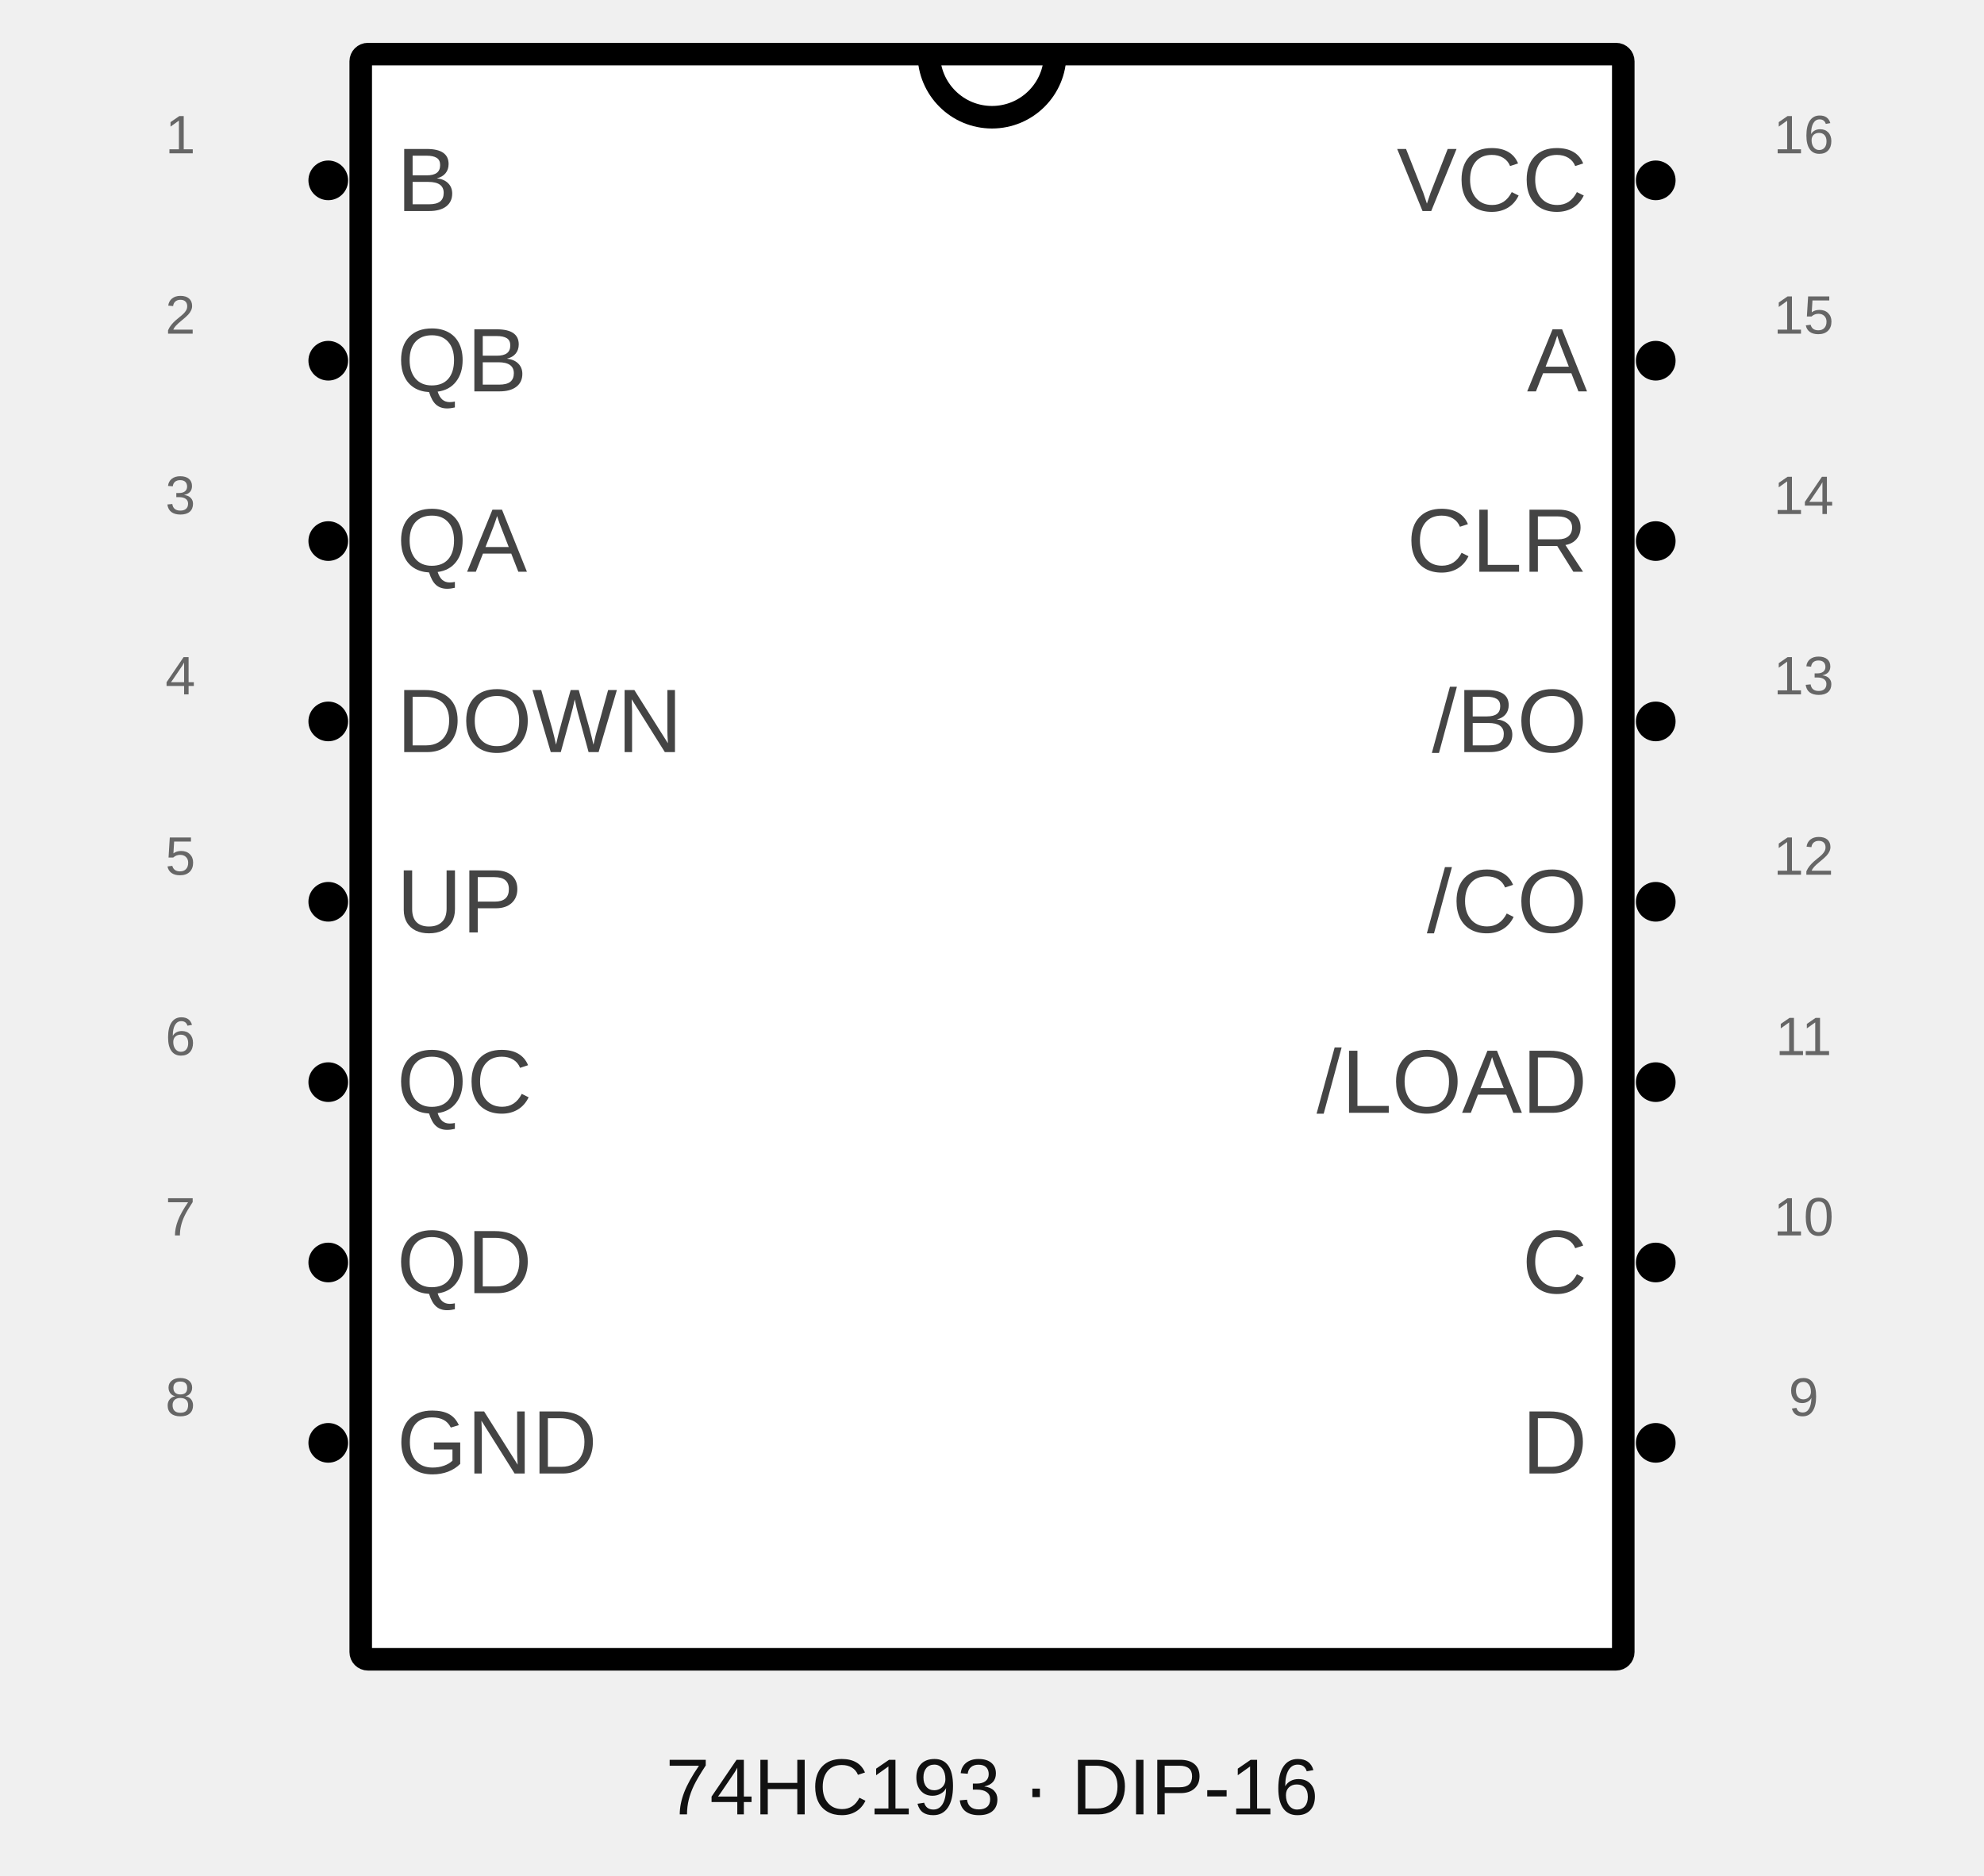
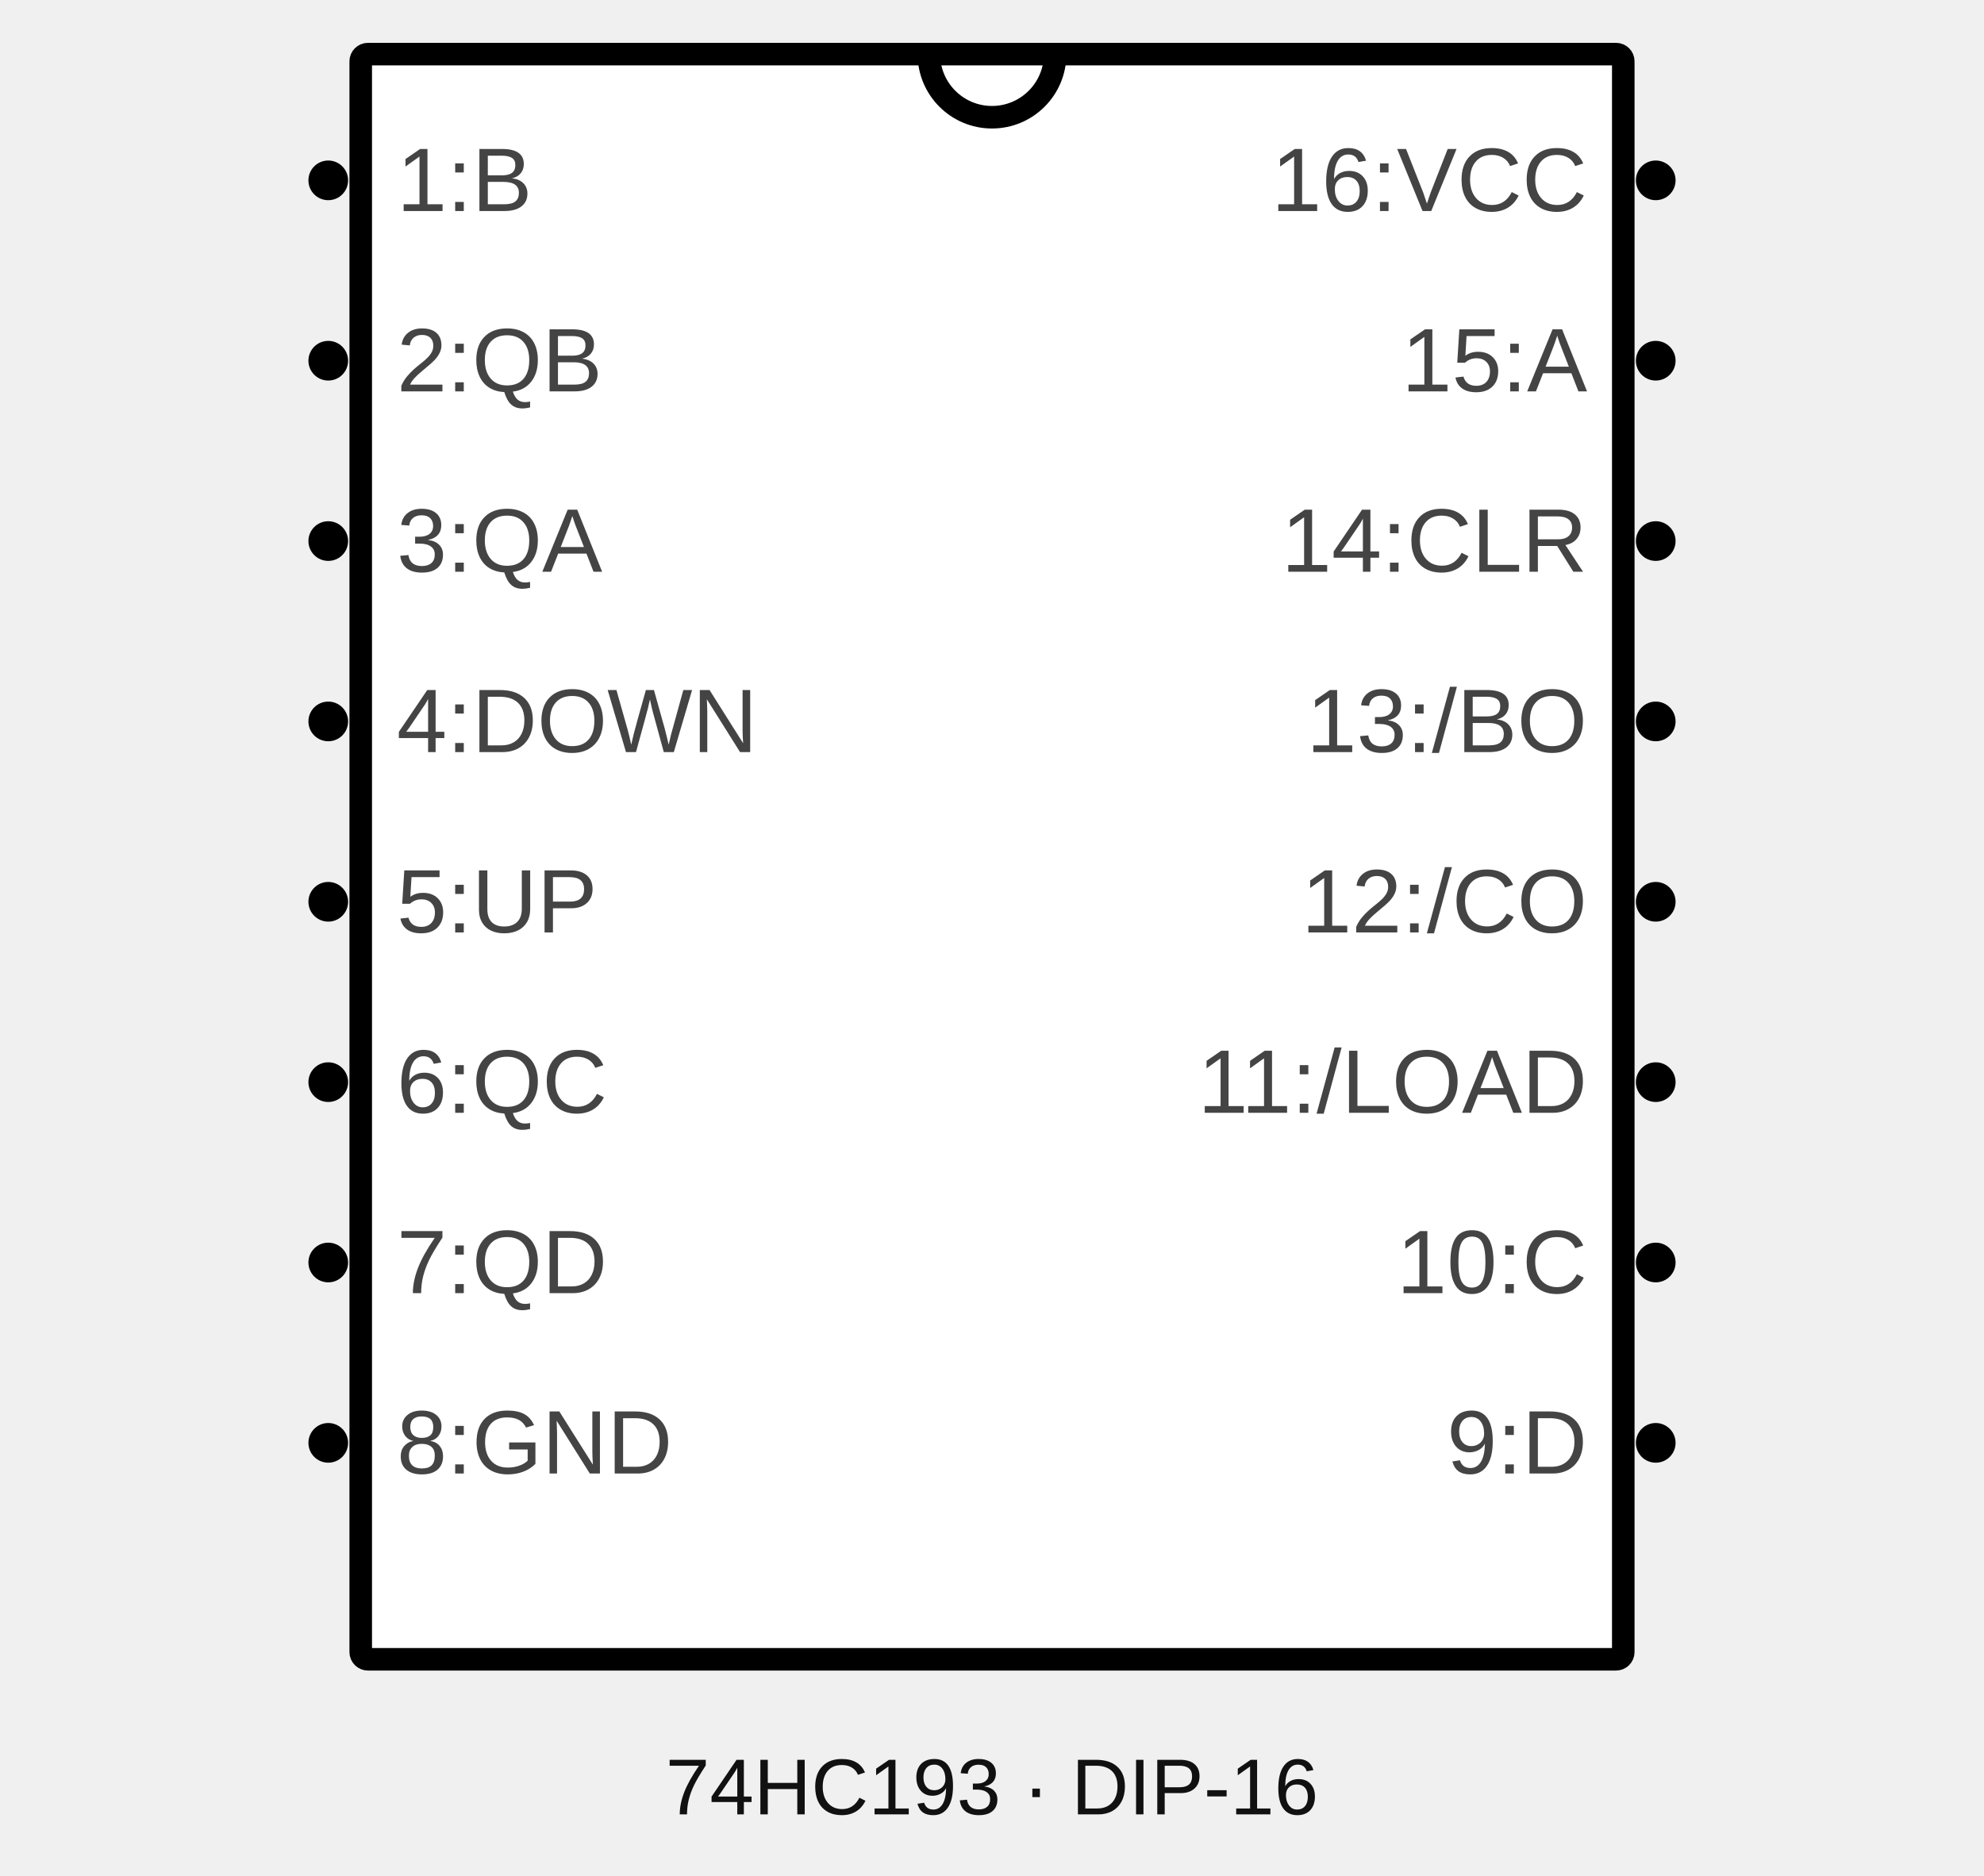
<svg xmlns="http://www.w3.org/2000/svg" viewBox="0 0 1100 1040" role="img" aria-labelledby="title desc">
  <style>.body{fill:#fff;stroke:#000;stroke-width:12.5}.lead{stroke:#787878;stroke-width:9.72;stroke-linecap:round}.node{fill:#000}.pin{fill:none;stroke:none}.name{font:50px "Droid Sans",Arial,sans-serif;fill:#444}.number{font:30px "Droid Sans",Arial,sans-serif;fill:#666}.title{font:44px "Droid Sans",Arial,sans-serif;fill:#111}</style>
  <text class="title" x="550" y="1006" text-anchor="middle">74HC193 · DIP-16</text>
  <rect class="body" x="200" y="30" width="700" height="890" rx="4" />
  <path d="M515.0 30a35 35 0 0 0 70 0" fill="none" stroke="#000" stroke-width="12.5" />
-   <circle class="node" cx="182" cy="100" r="11" />
+   <circle class="node" id="connector0node" data-pin-number="1" data-pin-name="B" data-direction="input" data-component-selector="@1" cx="182" cy="100" r="11" />
  <rect class="pin" id="connector0pin" data-pin-number="1" data-pin-name="B" data-direction="input" x="5" y="95" width="195" height="10" />
-   <text class="name" x="220" y="117" text-anchor="start">B</text>
-   <text class="number" x="100" y="85" text-anchor="middle">1</text>
-   <circle class="node" cx="182" cy="200" r="11" />
+   <text class="name" x="220" y="117" text-anchor="start">1:B</text>
+   <circle class="node" id="connector1node" data-pin-number="2" data-pin-name="QB" data-direction="output" data-component-selector="@2" cx="182" cy="200" r="11" />
  <rect class="pin" id="connector1pin" data-pin-number="2" data-pin-name="QB" data-direction="output" x="5" y="195" width="195" height="10" />
-   <text class="name" x="220" y="217" text-anchor="start">QB</text>
-   <text class="number" x="100" y="185" text-anchor="middle">2</text>
-   <circle class="node" cx="182" cy="300" r="11" />
+   <text class="name" x="220" y="217" text-anchor="start">2:QB</text>
+   <circle class="node" id="connector2node" data-pin-number="3" data-pin-name="QA" data-direction="output" data-component-selector="@3" cx="182" cy="300" r="11" />
  <rect class="pin" id="connector2pin" data-pin-number="3" data-pin-name="QA" data-direction="output" x="5" y="295" width="195" height="10" />
-   <text class="name" x="220" y="317" text-anchor="start">QA</text>
-   <text class="number" x="100" y="285" text-anchor="middle">3</text>
-   <circle class="node" cx="182" cy="400" r="11" />
+   <text class="name" x="220" y="317" text-anchor="start">3:QA</text>
+   <circle class="node" id="connector3node" data-pin-number="4" data-pin-name="DOWN" data-direction="input" data-component-selector="@4" cx="182" cy="400" r="11" />
  <rect class="pin" id="connector3pin" data-pin-number="4" data-pin-name="DOWN" data-direction="input" x="5" y="395" width="195" height="10" />
-   <text class="name" x="220" y="417" text-anchor="start">DOWN</text>
-   <text class="number" x="100" y="385" text-anchor="middle">4</text>
-   <circle class="node" cx="182" cy="500" r="11" />
+   <text class="name" x="220" y="417" text-anchor="start">4:DOWN</text>
+   <circle class="node" id="connector4node" data-pin-number="5" data-pin-name="UP" data-direction="input" data-component-selector="@5" cx="182" cy="500" r="11" />
  <rect class="pin" id="connector4pin" data-pin-number="5" data-pin-name="UP" data-direction="input" x="5" y="495" width="195" height="10" />
-   <text class="name" x="220" y="517" text-anchor="start">UP</text>
-   <text class="number" x="100" y="485" text-anchor="middle">5</text>
-   <circle class="node" cx="182" cy="600" r="11" />
+   <text class="name" x="220" y="517" text-anchor="start">5:UP</text>
+   <circle class="node" id="connector5node" data-pin-number="6" data-pin-name="QC" data-direction="output" data-component-selector="@6" cx="182" cy="600" r="11" />
  <rect class="pin" id="connector5pin" data-pin-number="6" data-pin-name="QC" data-direction="output" x="5" y="595" width="195" height="10" />
-   <text class="name" x="220" y="617" text-anchor="start">QC</text>
-   <text class="number" x="100" y="585" text-anchor="middle">6</text>
-   <circle class="node" cx="182" cy="700" r="11" />
+   <text class="name" x="220" y="617" text-anchor="start">6:QC</text>
+   <circle class="node" id="connector6node" data-pin-number="7" data-pin-name="QD" data-direction="output" data-component-selector="@7" cx="182" cy="700" r="11" />
  <rect class="pin" id="connector6pin" data-pin-number="7" data-pin-name="QD" data-direction="output" x="5" y="695" width="195" height="10" />
-   <text class="name" x="220" y="717" text-anchor="start">QD</text>
-   <text class="number" x="100" y="685" text-anchor="middle">7</text>
-   <circle class="node" cx="182" cy="800" r="11" />
+   <text class="name" x="220" y="717" text-anchor="start">7:QD</text>
+   <circle class="node" id="connector7node" data-pin-number="8" data-pin-name="GND" data-direction="power" data-component-selector="@8" cx="182" cy="800" r="11" />
  <rect class="pin" id="connector7pin" data-pin-number="8" data-pin-name="GND" data-direction="power" x="5" y="795" width="195" height="10" />
-   <text class="name" x="220" y="817" text-anchor="start">GND</text>
-   <text class="number" x="100" y="785" text-anchor="middle">8</text>
-   <circle class="node" cx="918" cy="800" r="11" />
+   <text class="name" x="220" y="817" text-anchor="start">8:GND</text>
+   <circle class="node" id="connector8node" data-pin-number="9" data-pin-name="D" data-direction="input" data-component-selector="@9" cx="918" cy="800" r="11" />
  <rect class="pin" id="connector8pin" data-pin-number="9" data-pin-name="D" data-direction="input" x="900" y="795" width="195" height="10" />
-   <text class="name" x="880" y="817" text-anchor="end">D</text>
-   <text class="number" x="1000" y="785" text-anchor="middle">9</text>
-   <circle class="node" cx="918" cy="700" r="11" />
+   <text class="name" x="880" y="817" text-anchor="end">9:D</text>
+   <circle class="node" id="connector9node" data-pin-number="10" data-pin-name="C" data-direction="input" data-component-selector="@10" cx="918" cy="700" r="11" />
  <rect class="pin" id="connector9pin" data-pin-number="10" data-pin-name="C" data-direction="input" x="900" y="695" width="195" height="10" />
-   <text class="name" x="880" y="717" text-anchor="end">C</text>
-   <text class="number" x="1000" y="685" text-anchor="middle">10</text>
-   <circle class="node" cx="918" cy="600" r="11" />
+   <text class="name" x="880" y="717" text-anchor="end">10:C</text>
+   <circle class="node" id="connector10node" data-pin-number="11" data-pin-name="/LOAD" data-direction="input" data-component-selector="@11" cx="918" cy="600" r="11" />
  <rect class="pin" id="connector10pin" data-pin-number="11" data-pin-name="/LOAD" data-direction="input" x="900" y="595" width="195" height="10" />
-   <text class="name" x="880" y="617" text-anchor="end">/LOAD</text>
-   <text class="number" x="1000" y="585" text-anchor="middle">11</text>
-   <circle class="node" cx="918" cy="500" r="11" />
+   <text class="name" x="880" y="617" text-anchor="end">11:/LOAD</text>
+   <circle class="node" id="connector11node" data-pin-number="12" data-pin-name="/CO" data-direction="output" data-component-selector="@12" cx="918" cy="500" r="11" />
  <rect class="pin" id="connector11pin" data-pin-number="12" data-pin-name="/CO" data-direction="output" x="900" y="495" width="195" height="10" />
-   <text class="name" x="880" y="517" text-anchor="end">/CO</text>
-   <text class="number" x="1000" y="485" text-anchor="middle">12</text>
-   <circle class="node" cx="918" cy="400" r="11" />
+   <text class="name" x="880" y="517" text-anchor="end">12:/CO</text>
+   <circle class="node" id="connector12node" data-pin-number="13" data-pin-name="/BO" data-direction="output" data-component-selector="@13" cx="918" cy="400" r="11" />
  <rect class="pin" id="connector12pin" data-pin-number="13" data-pin-name="/BO" data-direction="output" x="900" y="395" width="195" height="10" />
-   <text class="name" x="880" y="417" text-anchor="end">/BO</text>
-   <text class="number" x="1000" y="385" text-anchor="middle">13</text>
-   <circle class="node" cx="918" cy="300" r="11" />
+   <text class="name" x="880" y="417" text-anchor="end">13:/BO</text>
+   <circle class="node" id="connector13node" data-pin-number="14" data-pin-name="CLR" data-direction="input" data-component-selector="@14" cx="918" cy="300" r="11" />
  <rect class="pin" id="connector13pin" data-pin-number="14" data-pin-name="CLR" data-direction="input" x="900" y="295" width="195" height="10" />
-   <text class="name" x="880" y="317" text-anchor="end">CLR</text>
-   <text class="number" x="1000" y="285" text-anchor="middle">14</text>
-   <circle class="node" cx="918" cy="200" r="11" />
+   <text class="name" x="880" y="317" text-anchor="end">14:CLR</text>
+   <circle class="node" id="connector14node" data-pin-number="15" data-pin-name="A" data-direction="input" data-component-selector="@15" cx="918" cy="200" r="11" />
  <rect class="pin" id="connector14pin" data-pin-number="15" data-pin-name="A" data-direction="input" x="900" y="195" width="195" height="10" />
-   <text class="name" x="880" y="217" text-anchor="end">A</text>
-   <text class="number" x="1000" y="185" text-anchor="middle">15</text>
-   <circle class="node" cx="918" cy="100" r="11" />
+   <text class="name" x="880" y="217" text-anchor="end">15:A</text>
+   <circle class="node" id="connector15node" data-pin-number="16" data-pin-name="VCC" data-direction="power" data-component-selector="@16" cx="918" cy="100" r="11" />
  <rect class="pin" id="connector15pin" data-pin-number="16" data-pin-name="VCC" data-direction="power" x="900" y="95" width="195" height="10" />
-   <text class="name" x="880" y="117" text-anchor="end">VCC</text>
-   <text class="number" x="1000" y="85" text-anchor="middle">16</text>
+   <text class="name" x="880" y="117" text-anchor="end">16:VCC</text>
</svg>
